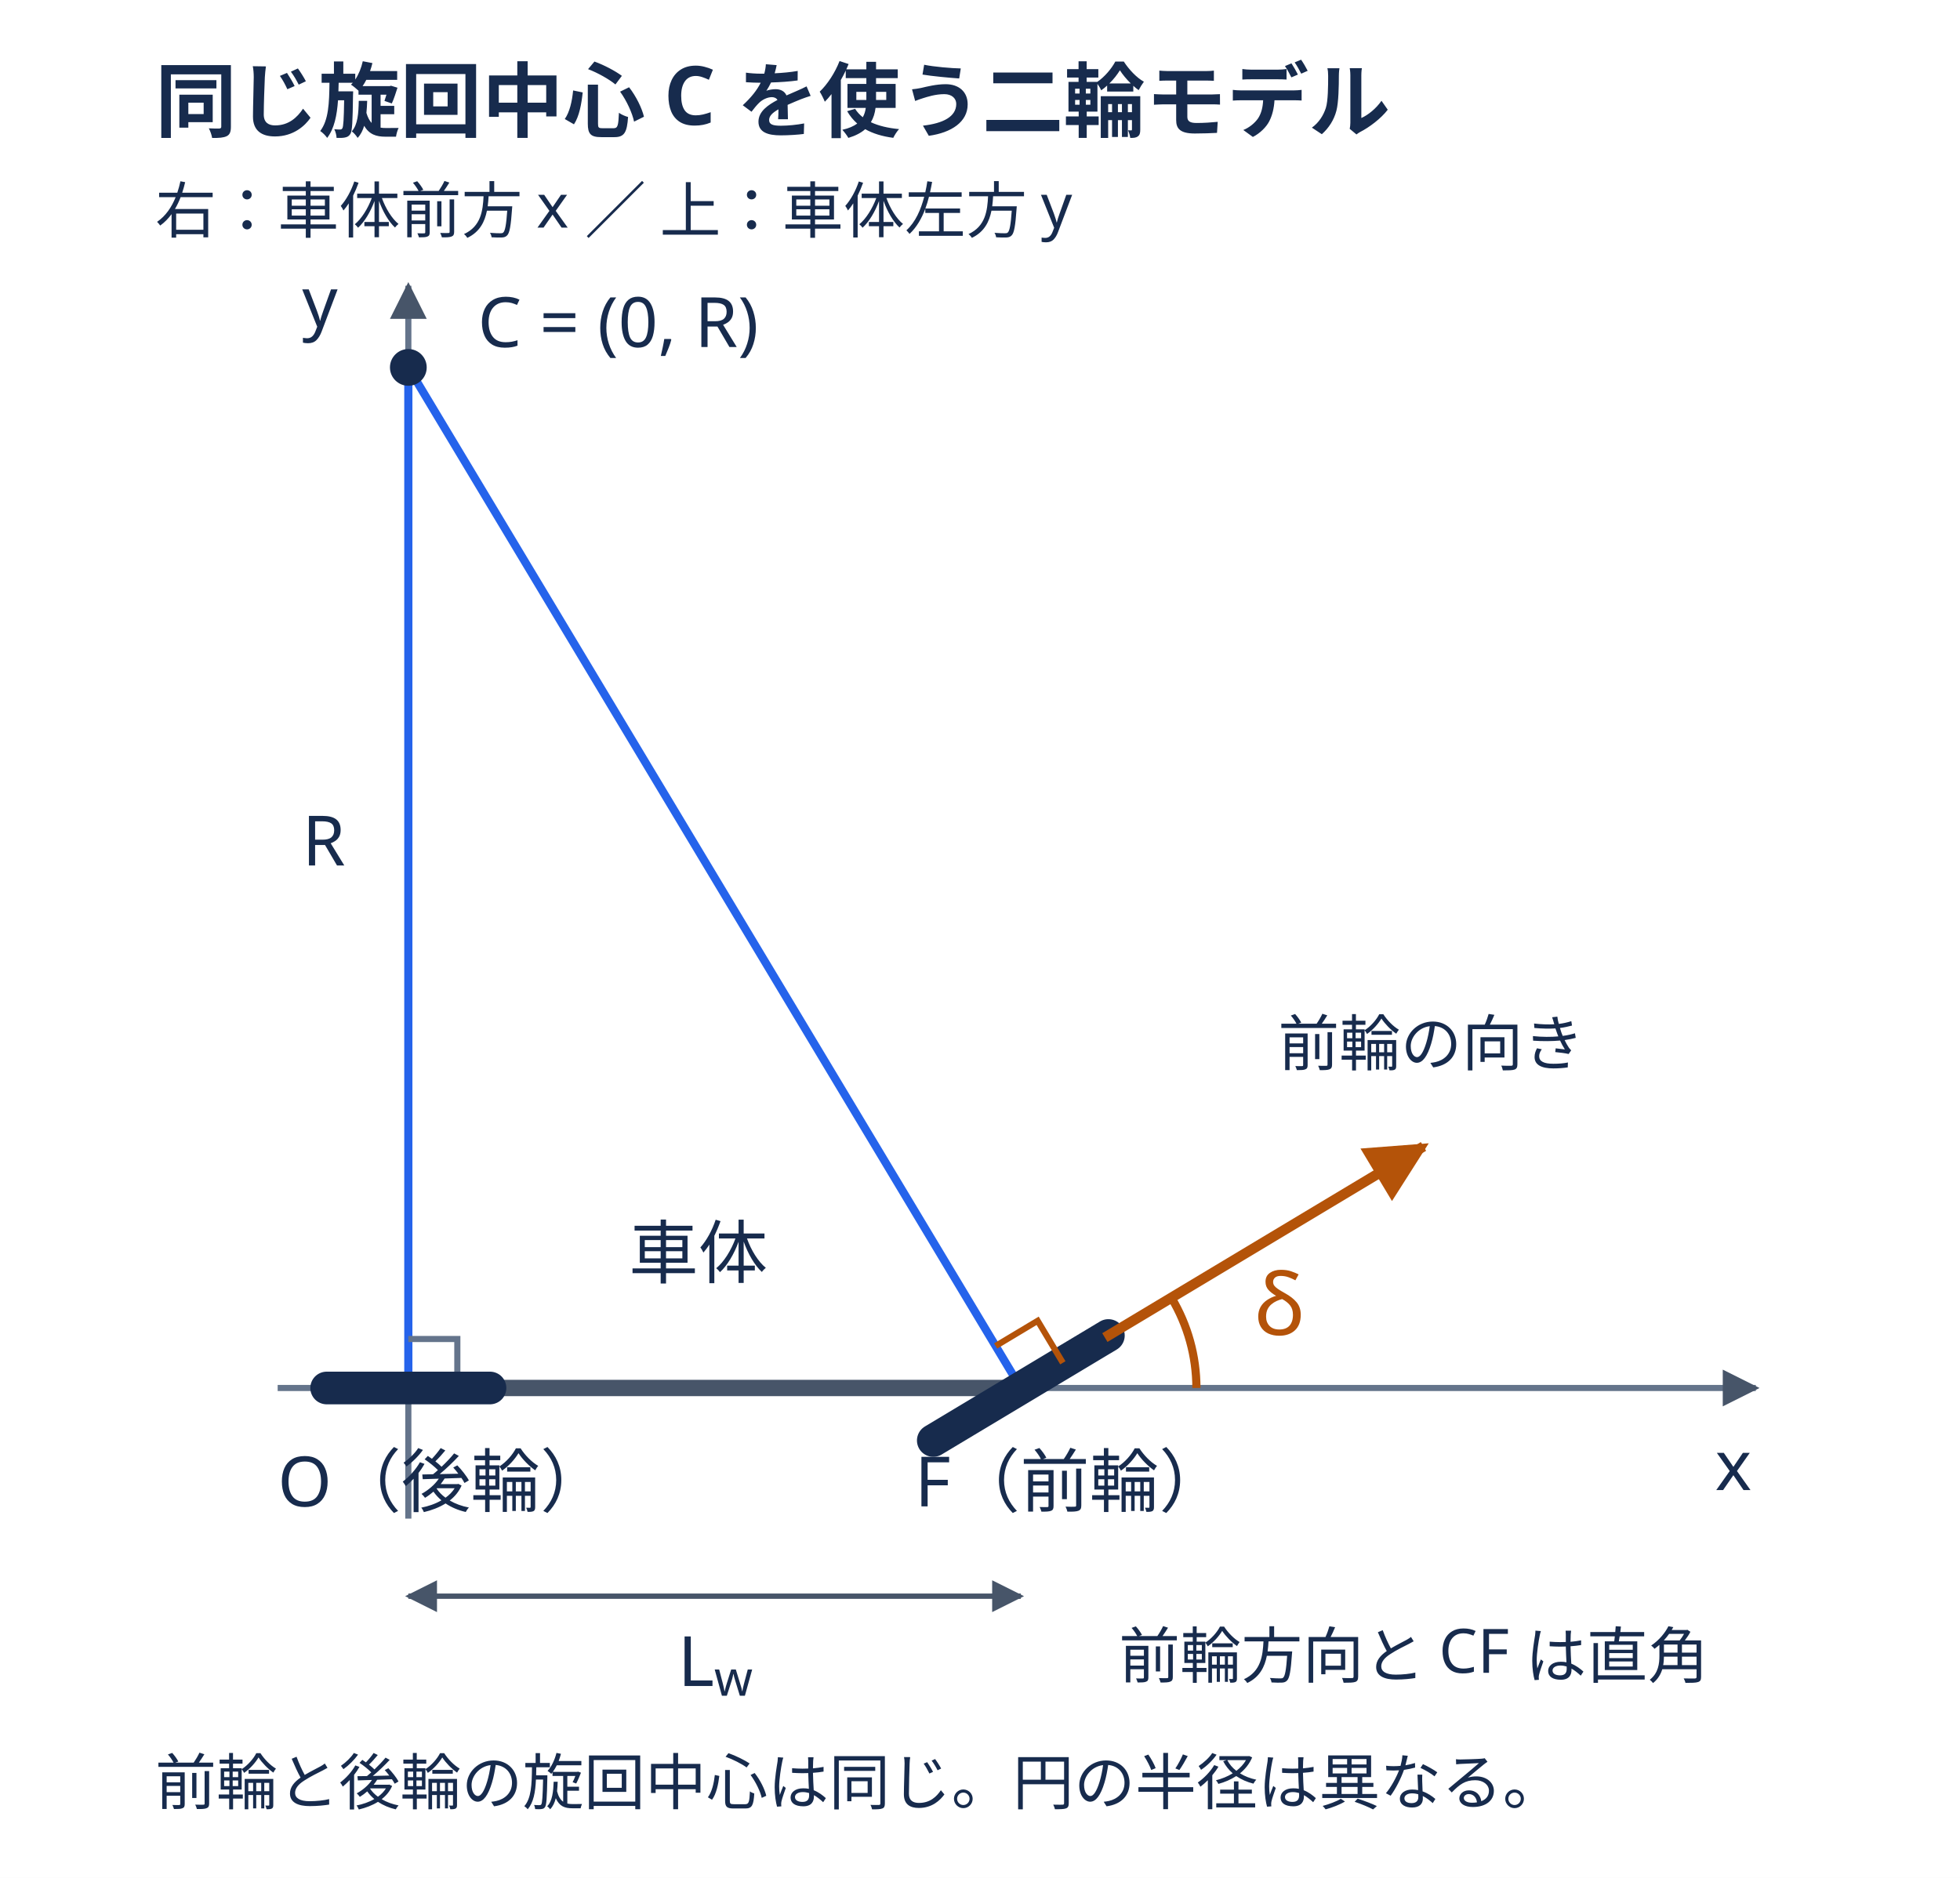
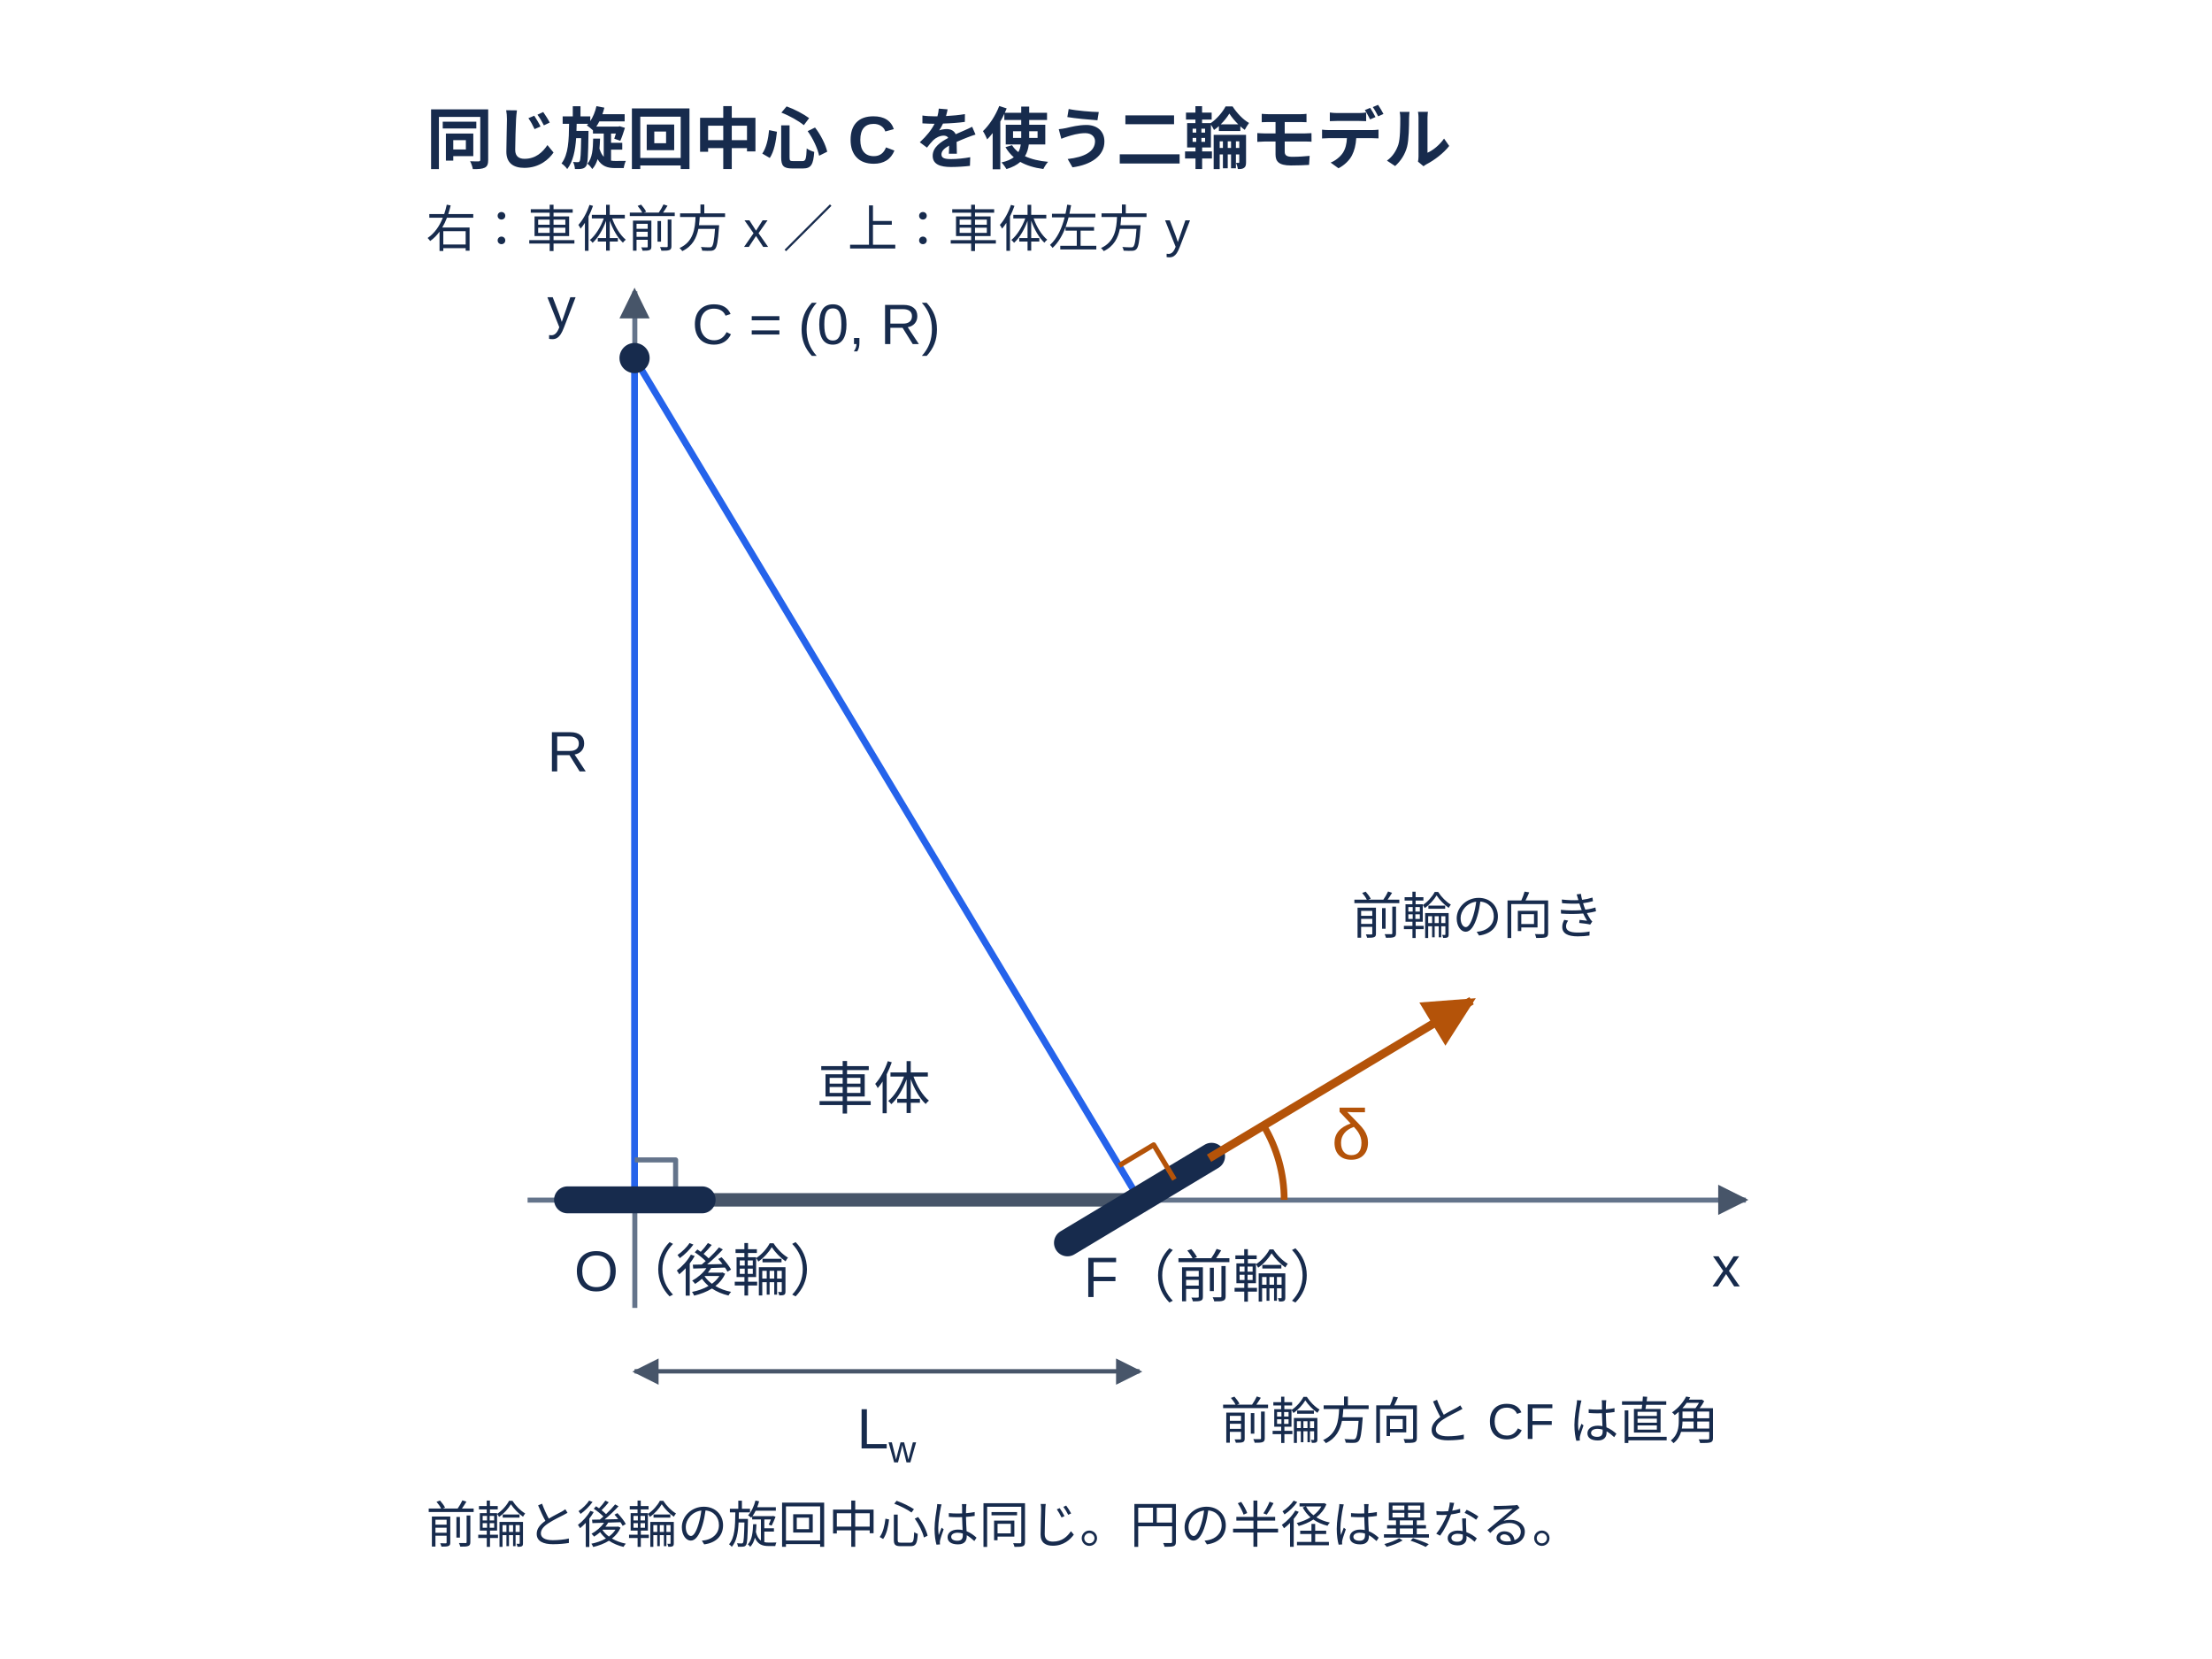
- <svg xmlns="http://www.w3.org/2000/svg" width="480" height="460" viewBox="0 0 480 460" role="img" aria-labelledby="title desc">
-   <defs>
-     <marker id="arrow" viewBox="0 0 10 10" refX="9" refY="5" markerWidth="6" markerHeight="6" orient="auto-start-reverse">
-       <path d="M 0 0 L 10 5 L 0 10 z" fill="#475569" />
-     </marker>
-     <marker id="orange-arrow" viewBox="0 0 10 10" refX="9" refY="5" markerWidth="6" markerHeight="6" orient="auto">
-       <path d="M 0 0 L 10 5 L 0 10 z" fill="#b45309" />
-     </marker>
-     <style>
-       text { font-family: sans-serif; font-size: 17px; fill: #172b4d; }
-       .heading { font-size: 20px; font-weight: 700; }
-       .small { font-size: 15px; }
-       .axis { stroke: #64748b; stroke-width: 1.5; fill: none; marker-end: url(#arrow); }
-       .radius { stroke: #2563eb; stroke-width: 2; fill: none; }
-       .guide { stroke: #94a3b8; stroke-width: 1.5; stroke-dasharray: 5 5; fill: none; }
-       .point { fill: #172b4d; }
-     </style>
-   </defs>
-   <rect width="480" height="460" fill="white" />
-   <g transform="translate(-480 0)">
-     <text x="518" y="32" class="heading">同じ旋回中心 C を使う二輪モデル</text>
-     <text x="518" y="57" class="small">右：車体前方 x ／ 上：車体左方 y</text>
-     <path d="M 580 372 L 580 70" class="axis" />
-     <path d="M 548 340 L 910 340" class="axis" />
-     <text x="554" y="80">y</text>
-     <text x="900" y="365">x</text>
-     <path d="M 580 340 L 580 90 L 730 340" class="radius" />
-     <path d="M 580 328 L 592 328 L 592 340" fill="none" stroke="#64748b" stroke-width="1.5" />
-     <line x1="580" y1="340" x2="730" y2="340" stroke="#475569" stroke-width="4" />
-     <line x1="560" y1="340" x2="600" y2="340" stroke="#172b4d" stroke-width="8" stroke-linecap="round" />
-     <line x1="708.56" y1="352.86" x2="751.44" y2="327.14" stroke="#172b4d" stroke-width="8" stroke-linecap="round" />
-     <path d="M 750.58 327.65 L 828.61 280.83" stroke="#b45309" stroke-width="2.5" fill="none" marker-end="url(#orange-arrow)" />
-     <path d="M 773 340 A 43 43 0 0 0 766.87 317.88" stroke="#b45309" stroke-width="2" fill="none" />
-     <path d="M 723.83 329.71 L 734.12 323.54 L 740.29 333.83" stroke="#b45309" stroke-width="1.5" fill="none" />
-     <circle cx="580" cy="90" r="4.5" class="point" />
-     <text x="597" y="85">C = (0, R)</text>
-     <text x="548" y="369">O（後輪）</text>
-     <text x="704" y="369">F（前輪）</text>
-     <text x="634" y="313">車体</text>
-     <text x="554" y="212">R</text>
-     <text x="787" y="327" style="fill:#b45309;font-size:21px">δ</text>
-     <text x="793" y="261" class="small">前輪の向き</text>
-     <path d="M 580 391 L 730 391" stroke="#475569" stroke-width="1.3" fill="none" marker-start="url(#arrow)" marker-end="url(#arrow)" />
-     <text x="646" y="413">L<tspan baseline-shift="sub" font-size="12">w</tspan>
-     </text>
-     <text x="754" y="411" class="small">前輪方向と CF は直角</text>
-     <text x="518" y="442" class="small">前輪と後輪の旋回中心は同じ。円の半径は異なる。</text>
+ <svg xmlns="http://www.w3.org/2000/svg" width="3960" height="2970" xml:space="preserve" overflow="hidden">
+   <g>
+     <rect x="0" y="0" width="3960" height="2970" fill="#FFFFFF" />
+     <text fill="#172B4D" font-family="Yu Gothic,Yu Gothic_MSFontService,sans-serif" font-weight="700" font-size="120" transform="matrix(1 0 0 1 762.731 292)">同じ旋回中心</text>
+     <text fill="#172B4D" font-family="Arial,Arial_MSFontService,sans-serif" font-weight="700" font-size="120" transform="matrix(1 0 0 1 1517.83 292)">C </text>
+     <text fill="#172B4D" font-family="Yu Gothic,Yu Gothic_MSFontService,sans-serif" font-weight="700" font-size="120" transform="matrix(1 0 0 1 1638.15 292)">を使う二輪モデル</text>
+     <text fill="#172B4D" font-family="Yu Gothic,Yu Gothic_MSFontService,sans-serif" font-weight="400" font-size="90" transform="matrix(1 0 0 1 762.731 442)">右：車体前方</text>
+     <text fill="#172B4D" font-family="Arial,Arial_MSFontService,sans-serif" font-weight="400" font-size="90" transform="matrix(1 0 0 1 1331.06 442)">x </text>
+     <text fill="#172B4D" font-family="Yu Gothic,Yu Gothic_MSFontService,sans-serif" font-weight="400" font-size="90" transform="matrix(1 0 0 1 1401.53 442)">／</text>
+     <text fill="#172B4D" font-family="Yu Gothic,Yu Gothic_MSFontService,sans-serif" font-weight="400" font-size="90" transform="matrix(1 0 0 1 1517.26 442)">上：車体左方</text>
+     <text fill="#172B4D" font-family="Arial,Arial_MSFontService,sans-serif" font-weight="400" font-size="90" transform="matrix(1 0 0 1 2085.59 442)">y</text>
+     <path d="M1136.5 2341.5 1136.5 521.5" stroke="#64748B" stroke-width="9.039" stroke-linejoin="round" stroke-miterlimit="10" fill="none" fill-rule="evenodd" />
+     <path d="M1109 570 1136 515 1163 570Z" fill="#475569" fill-rule="evenodd" />
+     <path d="M944.5 2148.5 3125.5 2148.5" stroke="#64748B" stroke-width="9.039" stroke-linejoin="round" stroke-miterlimit="10" fill="none" fill-rule="evenodd" />
+     <path d="M3076 2121 3130 2148 3076 2175Z" fill="#475569" fill-rule="evenodd" />
+     <text fill="#172B4D" font-family="Arial,Arial_MSFontService,sans-serif" font-weight="400" font-size="102" transform="matrix(1 0 0 1 979.669 586)">y</text>
+     <text fill="#172B4D" font-family="Arial,Arial_MSFontService,sans-serif" font-weight="400" font-size="102" transform="matrix(1 0 0 1 3064.7 2303)">x</text>
+     <path d="M1136 2148 1136 641 2040 2148" stroke="#2563EB" stroke-width="12.052" stroke-linejoin="round" stroke-miterlimit="10" fill="none" fill-rule="evenodd" />
+     <path d="M1136.5 2076.5 1209.5 2076.5 1209.5 2148.5" stroke="#64748B" stroke-width="9.039" stroke-linejoin="round" stroke-miterlimit="10" fill="none" fill-rule="evenodd" />
+     <path d="M1136 2148 2040 2148" stroke="#475569" stroke-width="24.104" stroke-linejoin="round" stroke-miterlimit="10" fill="none" fill-rule="evenodd" />
+     <path d="M1016 2148 1257 2148" stroke="#172B4D" stroke-width="48.209" stroke-linecap="round" stroke-linejoin="round" stroke-miterlimit="10" fill="none" fill-rule="evenodd" />
+     <path d="M1911 2225 2169 2070" stroke="#172B4D" stroke-width="48.209" stroke-linecap="round" stroke-linejoin="round" stroke-miterlimit="10" fill-rule="evenodd" />
+     <path d="M2164.5 2073.5 2634.5 1791.5" stroke="#B45309" stroke-width="15.065" stroke-linejoin="round" stroke-miterlimit="10" fill="none" fill-rule="evenodd" />
+     <path d="M2541 1794.73 2642 1787 2587.62 1872Z" fill="#B45309" fill-rule="evenodd" />
+     <path d="M2299 2148C2299 2124.68 2295.82 2101.47 2289.57 2079 2283.32 2056.52 2274.05 2035 2262 2015" stroke="#B45309" stroke-width="12.052" stroke-linejoin="round" stroke-miterlimit="10" fill="none" fill-rule="evenodd" />
+     <path d="M2003.5 2086.68 2065.39 2049.5 2102.5 2111.5" stroke="#B45309" stroke-width="9.039" stroke-linejoin="round" stroke-miterlimit="10" fill="none" fill-rule="evenodd" />
+     <path d="M1109 641C1109 626.088 1121.09 614 1136 614 1150.91 614 1163 626.088 1163 641 1163 655.912 1150.91 668 1136 668 1121.09 668 1109 655.912 1109 641Z" fill="#172B4D" fill-rule="evenodd" />
+     <text fill="#172B4D" font-family="Arial,Arial_MSFontService,sans-serif" font-weight="400" font-size="102" transform="matrix(1 0 0 1 1238.79 616)">C = (0, R)</text>
+     <text fill="#172B4D" font-family="Arial,Arial_MSFontService,sans-serif" font-weight="400" font-size="102" transform="matrix(1 0 0 1 1027.88 2311)">O</text>
+     <text fill="#172B4D" font-family="Yu Gothic,Yu Gothic_MSFontService,sans-serif" font-weight="400" font-size="102" transform="matrix(1 0 0 1 1107.51 2311)">（後輪）</text>
+     <text fill="#172B4D" font-family="Arial,Arial_MSFontService,sans-serif" font-weight="400" font-size="102" transform="matrix(1 0 0 1 1939.87 2322)">F</text>
+     <text fill="#172B4D" font-family="Yu Gothic,Yu Gothic_MSFontService,sans-serif" font-weight="400" font-size="102" transform="matrix(1 0 0 1 2002.31 2322)">（前輪）</text>
+     <text fill="#172B4D" font-family="Yu Gothic,Yu Gothic_MSFontService,sans-serif" font-weight="400" font-size="102" transform="matrix(1 0 0 1 1461.76 1985)">車体</text>
+     <text fill="#172B4D" font-family="Arial,Arial_MSFontService,sans-serif" font-weight="400" font-size="102" transform="matrix(1 0 0 1 979.669 1381)">R</text>
+     <text fill="#B45309" font-family="Arial,Arial_MSFontService,sans-serif" font-weight="400" font-size="127" transform="matrix(1 0 0 1 2383.75 2075)">δ</text>
+     <text fill="#172B4D" font-family="Yu Gothic,Yu Gothic_MSFontService,sans-serif" font-weight="400" font-size="90" transform="matrix(1 0 0 1 2419.9 1672)">前輪の向き</text>
+     <path d="M1136 2455 2040 2455" stroke="#475569" stroke-width="7.834" stroke-linejoin="round" stroke-miterlimit="10" fill="none" fill-rule="evenodd" />
+     <path d="M1179 2479 1132 2455.5 1179 2432Z" fill="#475569" fill-rule="evenodd" />
+     <path d="M1998 2432 2045 2455.5 1998 2479Z" fill="#475569" fill-rule="evenodd" />
+     <text fill="#172B4D" font-family="Arial,Arial_MSFontService,sans-serif" font-weight="400" font-size="102" transform="matrix(1 0 0 1 1534.07 2593)">L</text>
+     <text fill="#172B4D" font-family="Arial,Arial_MSFontService,sans-serif" font-weight="400" font-size="68" transform="matrix(1 0 0 1 1590.79 2618)">w</text>
+     <text fill="#172B4D" font-family="Yu Gothic,Yu Gothic_MSFontService,sans-serif" font-weight="400" font-size="90" transform="matrix(1 0 0 1 2184.89 2576)">前輪方向と</text>
+     <text fill="#172B4D" font-family="Arial,Arial_MSFontService,sans-serif" font-weight="400" font-size="90" transform="matrix(1 0 0 1 2662.7 2576)">CF </text>
+     <text fill="#172B4D" font-family="Yu Gothic,Yu Gothic_MSFontService,sans-serif" font-weight="400" font-size="90" transform="matrix(1 0 0 1 2808.22 2576)">は直角</text>
+     <text fill="#172B4D" font-family="Yu Gothic,Yu Gothic_MSFontService,sans-serif" font-weight="400" font-size="90" transform="matrix(1 0 0 1 762.731 2762)">前輪と後輪の旋回中心は同じ。円の半径は異なる。</text>
  </g>
</svg>
